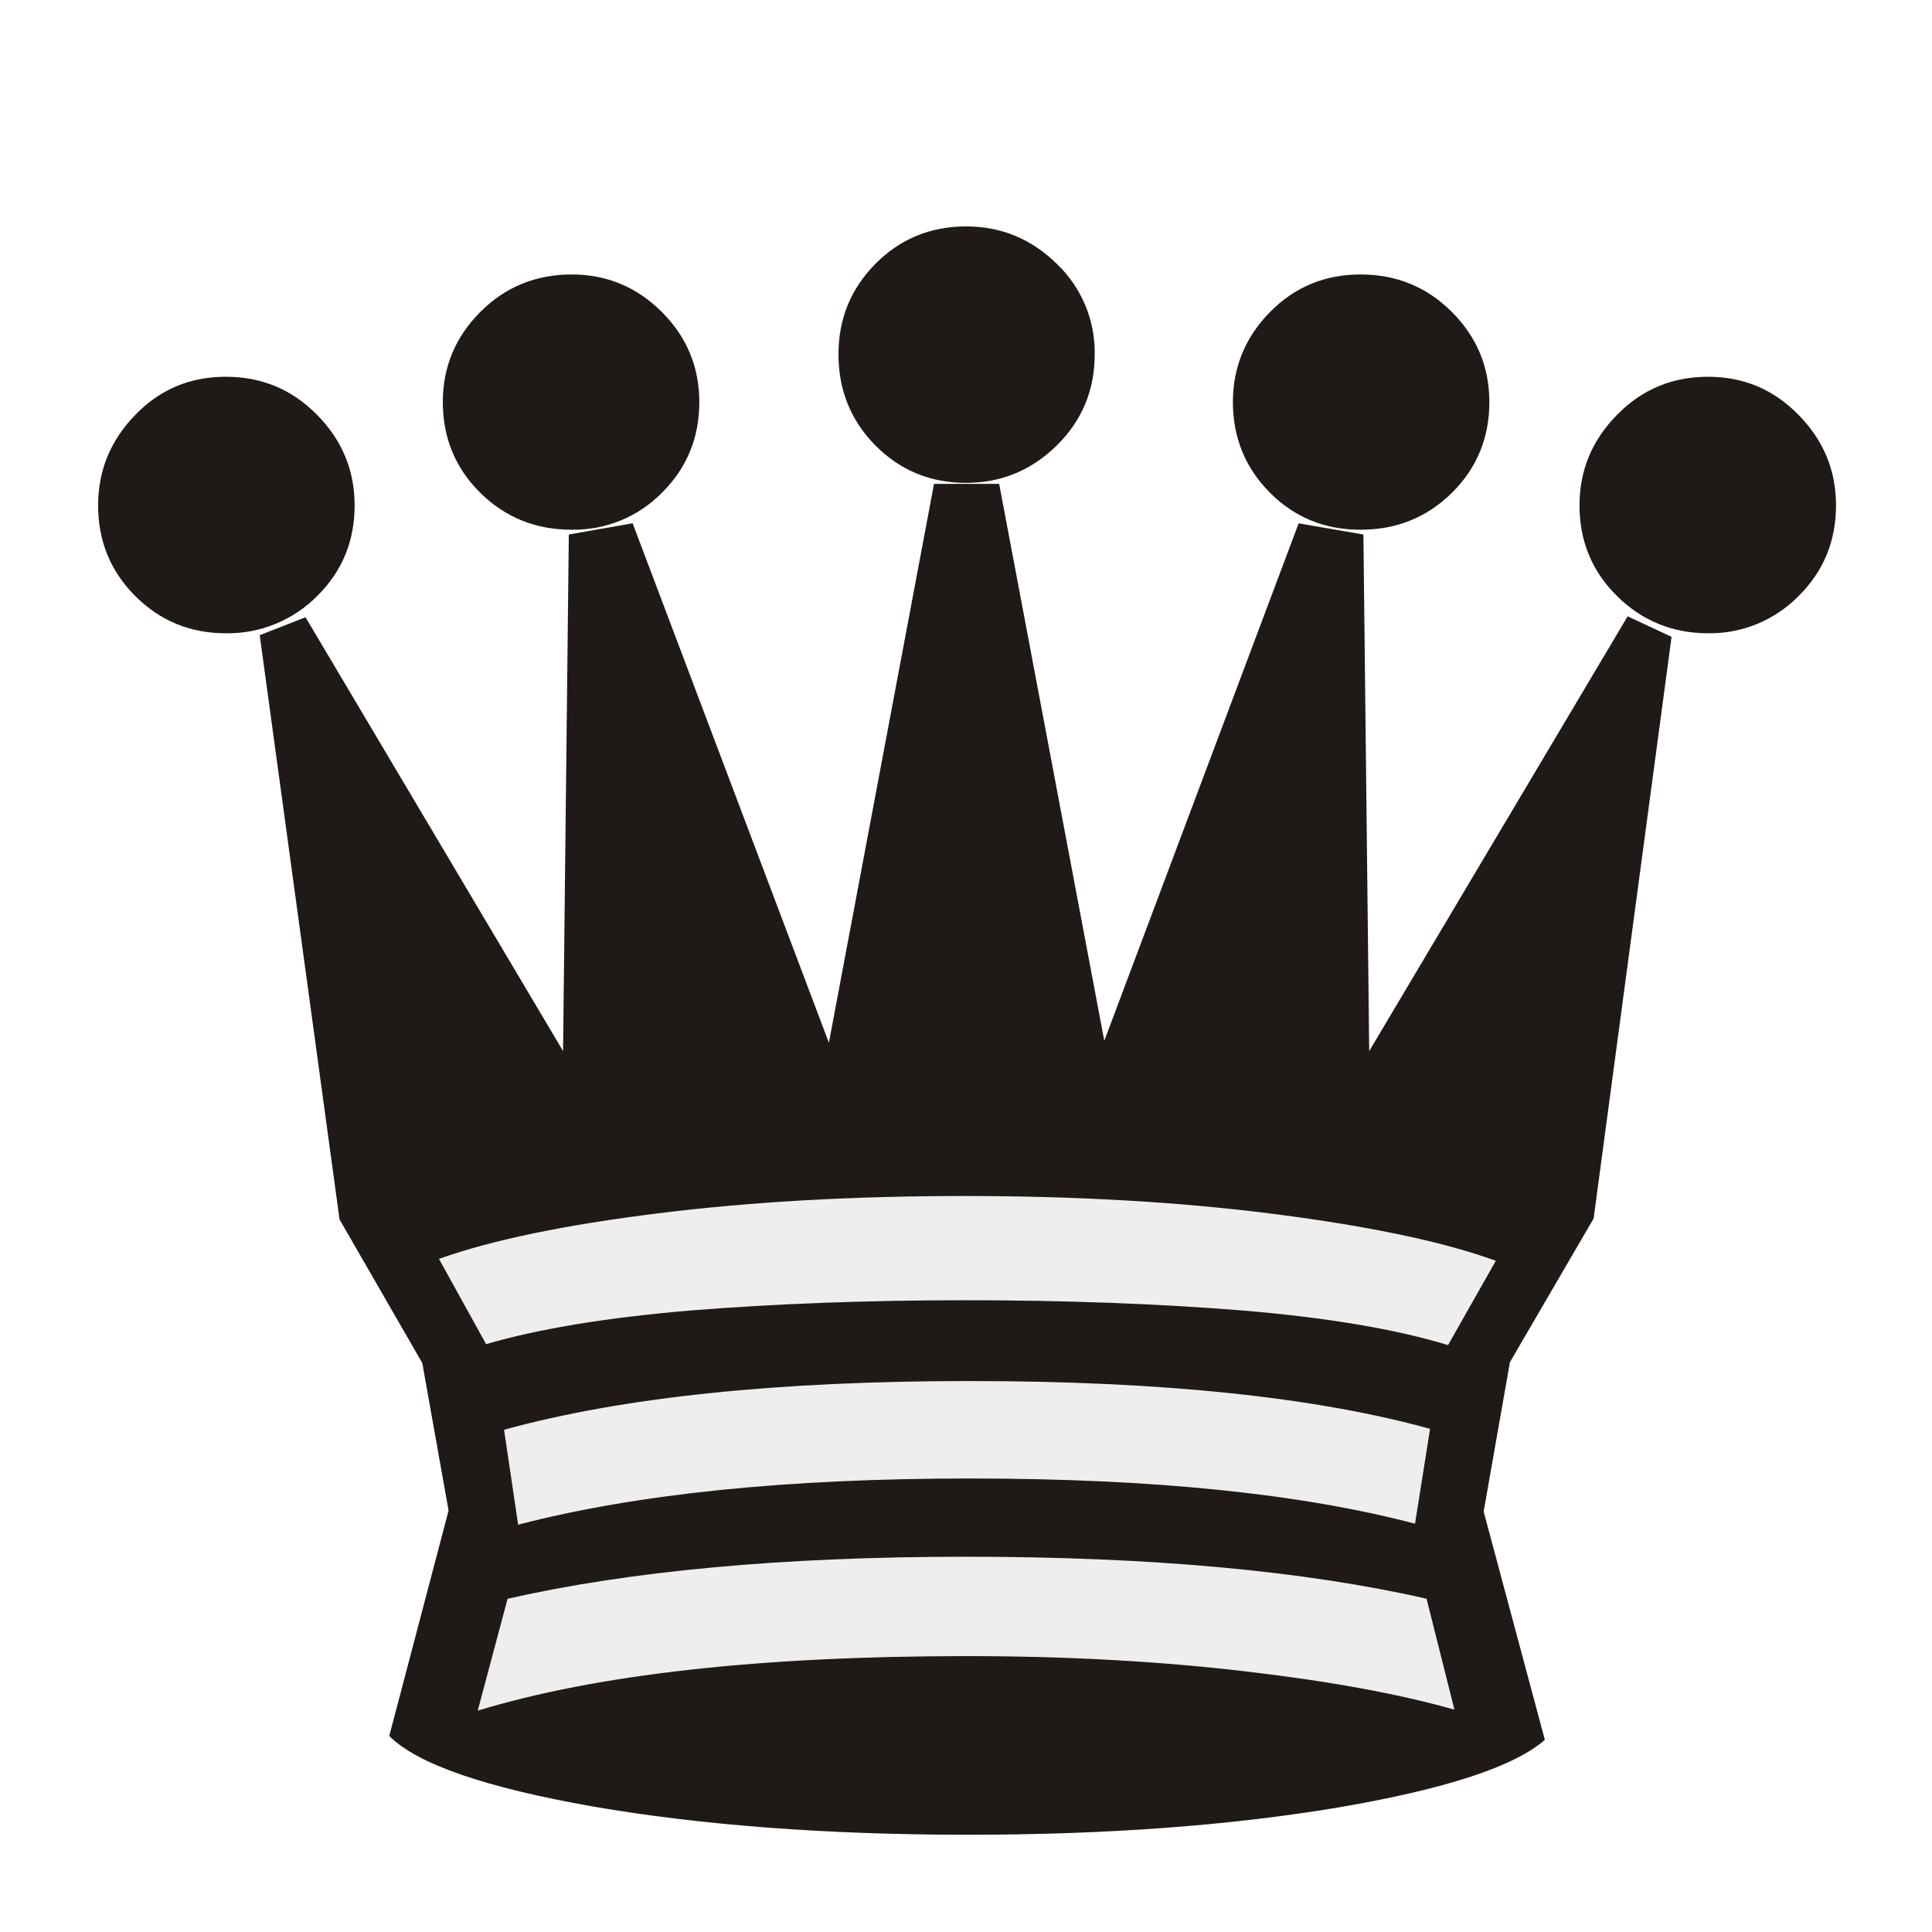
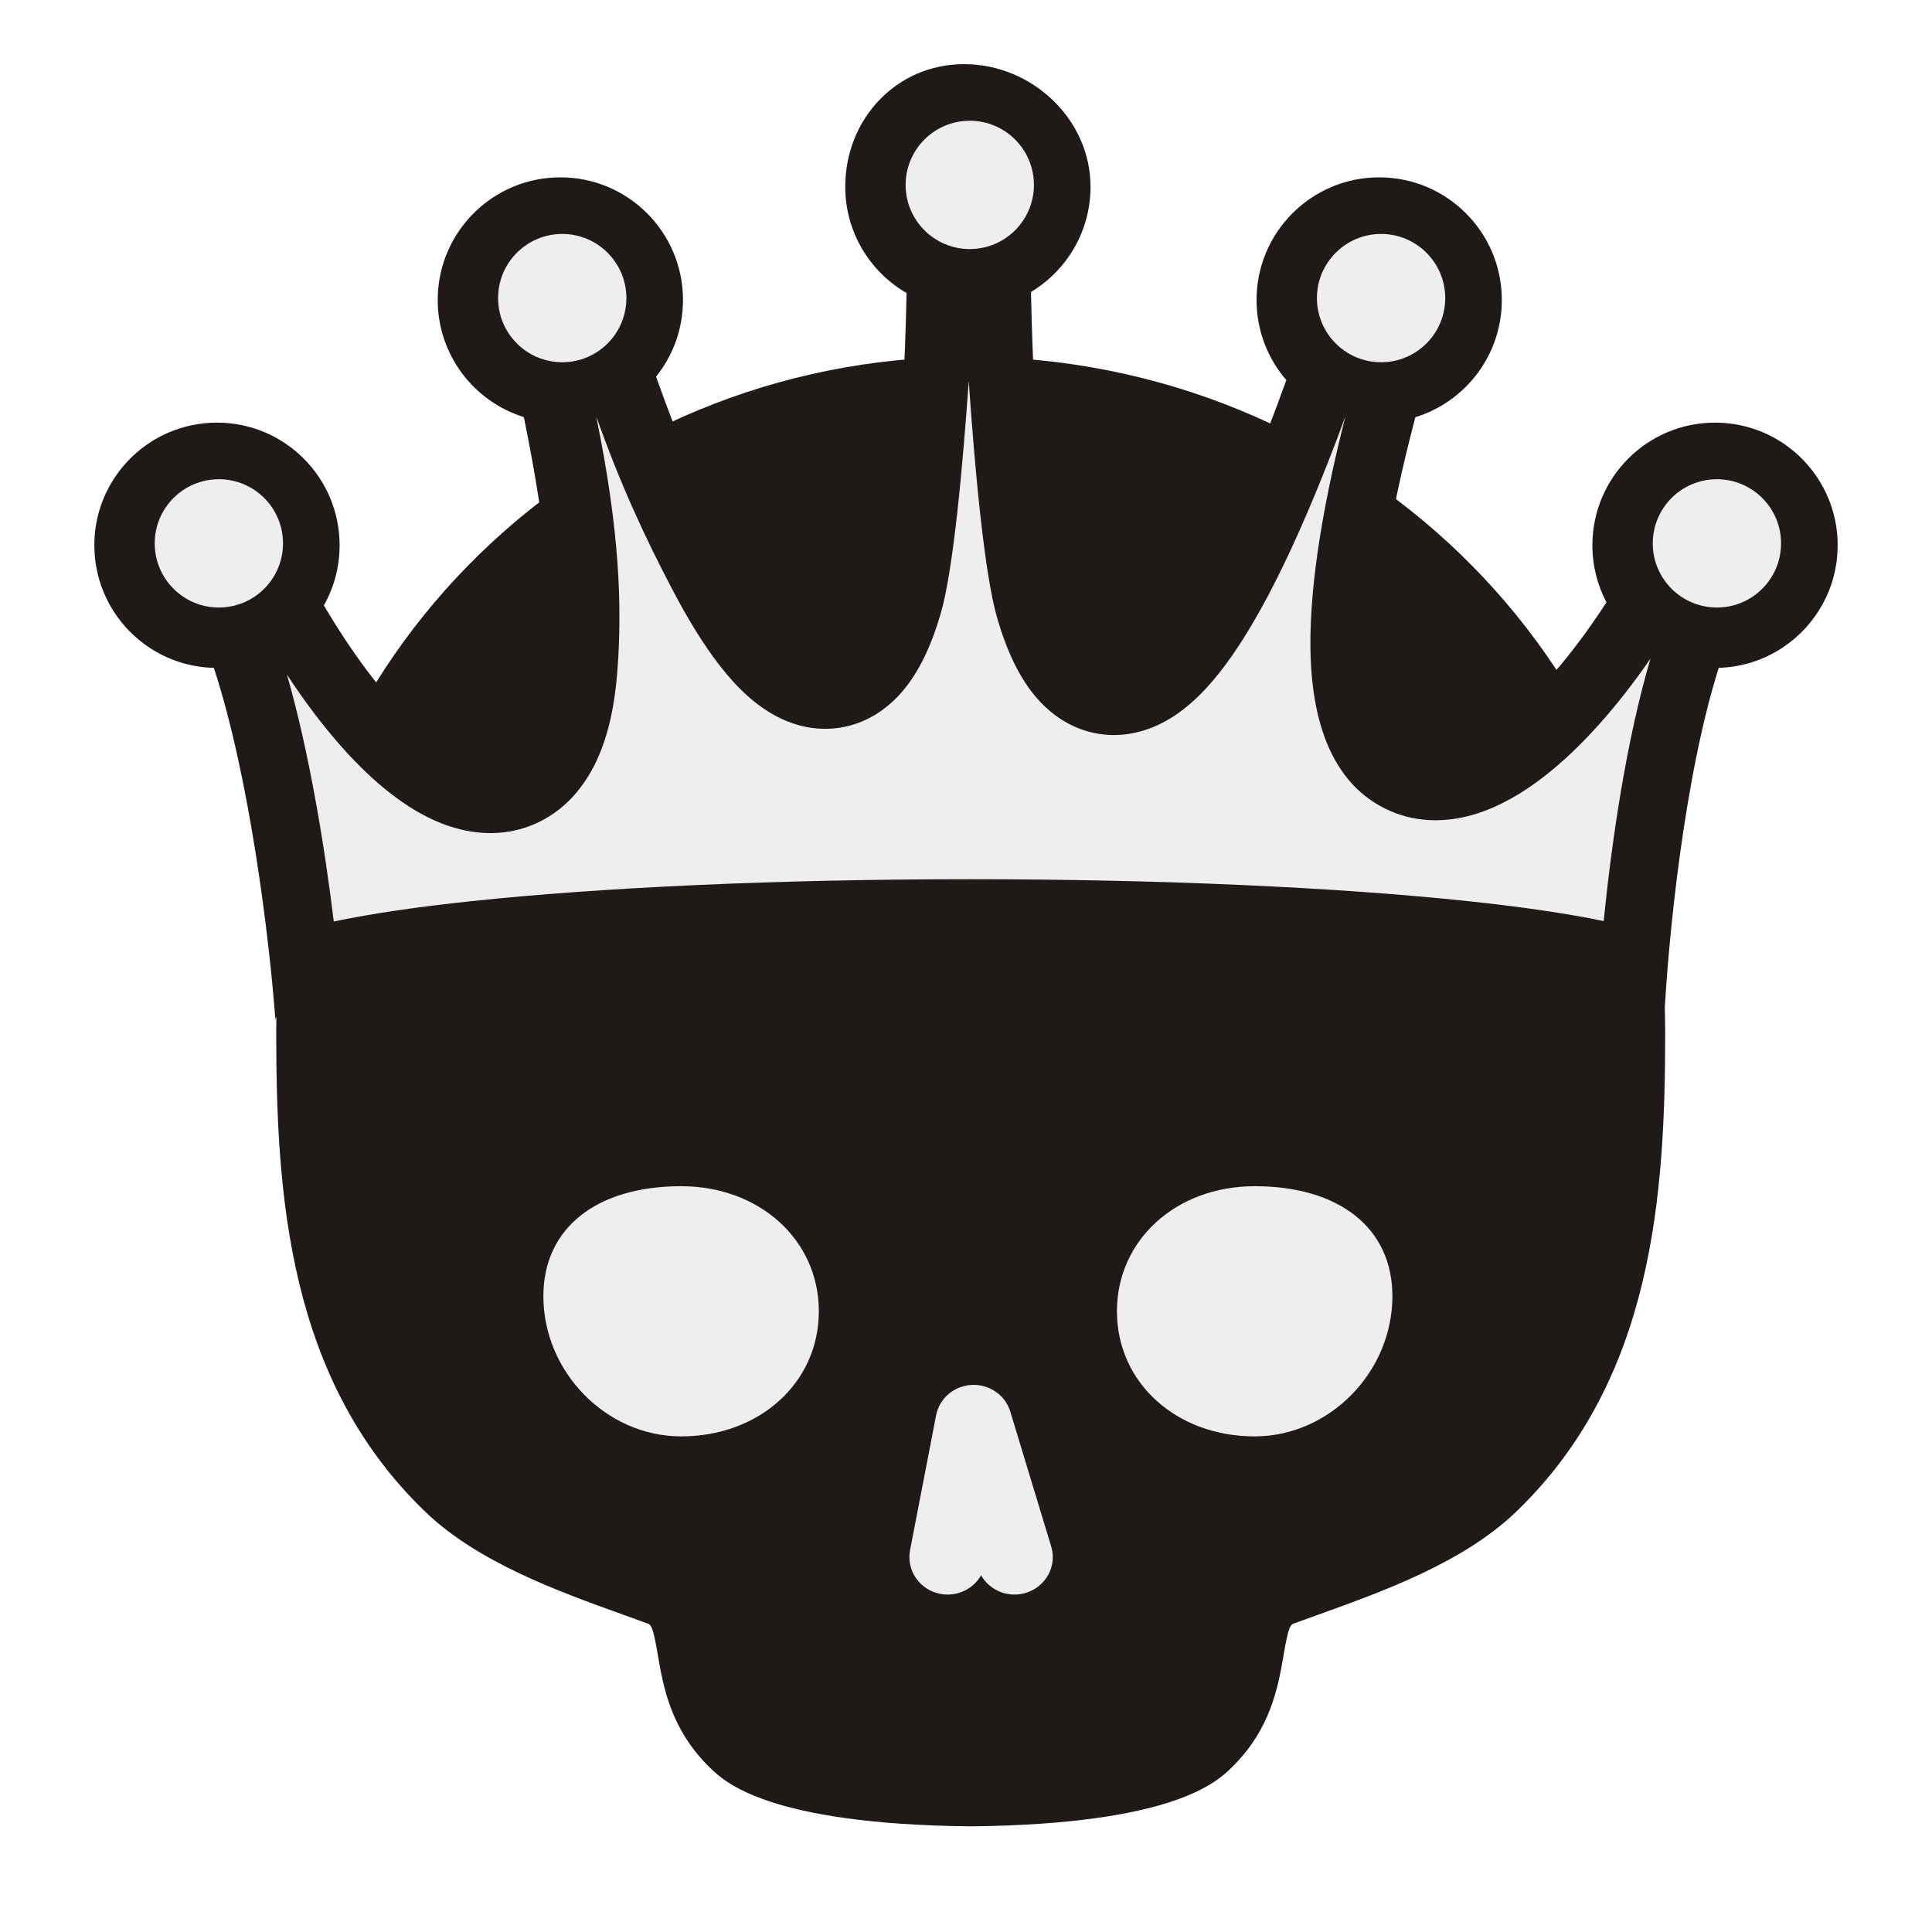
<svg xmlns="http://www.w3.org/2000/svg" width="512" height="512" viewBox="0 0 512 512" fill="none">
-   <path fill-rule="evenodd" clip-rule="evenodd" d="M256.035 127.967C246.601 127.967 238.522 124.655 231.978 118.031C225.434 111.407 222.203 103.327 222.203 93.893C222.203 84.549 225.434 76.56 231.978 69.936C238.522 63.312 246.591 60 256.025 60C265.289 60 273.358 63.312 280.073 69.936C283.307 73.022 285.868 76.743 287.595 80.865C289.322 84.988 290.178 89.424 290.109 93.893C290.109 103.327 286.797 111.397 280.073 118.031C273.358 124.655 265.289 127.967 256.025 127.967H256.035ZM409.402 461.077C401.253 468.203 382.976 474.164 354.603 479.002C326.22 483.759 293.502 486.228 256.537 486.228C218.901 486.228 185.75 483.679 157.196 478.751C128.653 473.733 110.627 467.53 103.16 460.053L118.877 400.316L111.912 361.224L89.982 323.156L68.826 168.333L80.97 163.576L149.218 278.544L150.743 141.647L167.654 138.676L219.663 276.336L247.525 128.228H264.787L292.648 275.824L344.155 138.686L361.318 141.657L362.853 278.554L431.342 163.335L442.984 168.765L422.329 322.915L400.149 360.983L393.184 400.577L409.402 461.077ZM151.506 140.382C141.991 140.382 133.922 137.15 127.288 130.606C120.664 124.063 117.352 115.993 117.352 106.559C117.352 97.296 120.664 89.306 127.288 82.672C133.912 76.038 141.991 72.736 151.506 72.736C160.769 72.736 168.758 76.048 175.393 82.672C182.027 89.296 185.329 97.296 185.329 106.559C185.329 115.993 182.017 124.063 175.393 130.606C172.28 133.768 168.558 136.264 164.452 137.944C160.346 139.624 155.942 140.454 151.506 140.382V140.382ZM360.545 140.382C351.111 140.382 343.122 137.15 336.588 130.606C330.044 124.063 326.732 115.993 326.732 106.559C326.732 97.296 330.044 89.306 336.588 82.672C343.132 76.038 351.111 72.736 360.545 72.736C370.06 72.736 378.139 76.048 384.763 82.672C391.387 89.296 394.699 97.296 394.699 106.559C394.699 115.993 391.387 124.063 384.763 130.606C378.139 137.15 370.06 140.382 360.545 140.382ZM59.823 167.822C50.389 167.822 42.4 164.51 35.856 157.966C29.312 151.422 26 143.433 26 133.918C26 124.655 29.312 116.666 35.856 109.951C42.4 103.157 50.389 99.845 59.823 99.845C69.337 99.845 77.326 103.157 84.041 109.951C90.665 116.676 93.977 124.655 93.977 133.918C93.977 143.433 90.665 151.422 84.041 157.966C80.876 161.155 77.1 163.672 72.938 165.366C68.776 167.06 64.315 167.895 59.823 167.822ZM452.66 167.822C443.225 167.822 435.156 164.51 428.532 157.966C421.908 151.422 418.586 143.433 418.586 133.918C418.586 124.655 421.898 116.666 428.522 109.951C435.146 103.157 443.225 99.845 452.66 99.845C462.003 99.845 469.993 103.157 476.627 109.951C483.251 116.676 486.563 124.655 486.563 133.918C486.563 143.433 483.251 151.422 476.627 157.966C473.506 161.145 469.773 163.657 465.654 165.351C461.534 167.045 457.113 167.886 452.66 167.822Z" fill="#1F1A17" />
-   <path fill-rule="evenodd" clip-rule="evenodd" d="M378.982 378.657C348.471 370.227 307.773 365.991 257.039 365.991C205.893 365.991 164.764 370.317 133.58 378.898L137.314 404.06C168.668 395.9 208.522 391.815 257.049 391.815C305.314 391.815 344.657 395.81 374.997 403.799L378.982 378.657ZM396.405 334.126C382.635 329.107 363.264 325.033 338.284 321.801C313.293 318.569 285.763 316.953 255.513 316.953C225.946 316.953 198.928 318.489 174.368 321.55C149.809 324.601 130.429 328.596 116.328 333.614L128.823 356.216C142.754 352.141 160.849 349.16 183.12 347.283C205.301 345.507 229.599 344.574 256.025 344.574C282.451 344.574 306.84 345.507 329.191 347.283C351.622 349.16 369.808 352.221 383.749 356.467L396.405 334.126ZM385.445 453.088L378.048 423.681C345.671 416.294 304.973 412.55 256.025 412.55C207.589 412.55 167.062 416.294 134.514 423.691L126.605 453.339C158.139 443.744 201.306 438.886 256.276 438.886C282.622 438.886 307.181 440.251 329.703 442.891C352.305 445.52 370.912 448.923 385.445 453.088Z" fill="#EEEEEE" />
+   <path d="M256.562 94.54C155.456 94.54 73.202 174.738 73.202 273.31C73.202 316.56 76.26 365.633 112.758 400.684C126.73 414.102 148.068 421.767 165.212 427.928C167.396 428.713 169.498 429.47 171.479 430.201C172.524 430.587 172.999 430.762 174.325 438.536C175.746 446.864 177.691 458.268 188.139 468.454C191.937 472.154 203.491 483.422 257.111 484H257.249H257.386C311.006 483.422 322.561 472.157 326.359 468.454C336.804 458.267 338.752 446.864 340.173 438.536C341.499 430.762 341.977 430.587 343.022 430.201C345.003 429.47 347.101 428.716 349.285 427.928C366.43 421.767 387.768 414.102 401.736 400.684C438.238 365.636 441.296 316.558 441.296 273.31C441.289 174.735 358.42 94.54 256.561 94.54H256.562Z" fill="#1F1A17" />
+   <path d="M180.5 314.356C157.987 314.356 144 325.519 144 343.488C144 363.634 160.716 380.654 180.5 380.654C201.307 380.654 217 366.402 217 347.504C217 328.607 201.308 314.357 180.5 314.357V314.356Z" fill="#EEEEEE" />
+   <path d="M332.5 314.357C311.693 314.357 296 328.608 296 347.504C296 366.403 311.692 380.654 332.5 380.654C352.283 380.654 369 363.632 369 343.488C369 325.519 355.014 314.356 332.5 314.356V314.357Z" fill="#EEEEEE" />
+   <path d="M267.74 374.101C266.41 369.711 262.201 366.793 257.51 367.016C252.84 367.25 248.941 370.584 248.071 375.084L241.178 410.808C240.14 416.194 243.753 421.385 249.252 422.401C253.664 423.215 257.939 421.103 259.999 417.46C261.783 420.623 265.206 422.577 268.862 422.577C269.816 422.577 270.79 422.443 271.75 422.162C277.115 420.602 280.173 415.077 278.577 409.823L267.74 374.101Z" fill="#EEEEEE" />
+   <path d="M257 251C155.38 251 73 259.73 73 270.5C71.407 248.836 66.199 206.003 56.668 176.99C50.328 176.83 44.438 174.855 39.5 171.564C38.569 170.944 37.673 170.277 36.813 169.567C29.598 163.606 25 154.59 25 144.5C25 138.13 26.833 132.187 30 127.172C33.459 121.694 38.508 117.322 44.5 114.704C48.481 112.965 52.878 112 57.5 112C75.449 112 90 126.551 90 144.5C90 150.29 88.486 155.727 85.832 160.435C120.348 219.072 163.133 229.06 138.823 110.535C125.6 106.416 116 94.079 116 79.5C116 63.777 127.165 50.661 142 47.65C144.1 47.224 146.274 47 148.5 47C166.449 47 181 61.551 181 79.5C181 87.191 178.329 94.257 173.864 99.823C199.003 170.391 236.884 235.527 240.258 77.657C230.539 72.038 224 61.533 224 49.5C224 31.551 237.551 17 255.5 17C273.449 17 289 31.551 289 49.5C289 61.333 282.676 71.689 273.224 77.372C276.51 237.996 315.191 172.193 340.891 100.73C335.974 95.035 333 87.615 333 79.5C333 61.551 347.551 47 365.5 47C383.449 47 398 61.551 398 79.5C398 94.111 388.358 106.471 375.089 110.562C345.327 223.33 389.333 215.691 425.728 159.628C423.347 155.109 422 149.962 422 144.5C422 126.551 436.551 112 454.5 112C459.122 112 463.519 112.965 467.5 114.704C473.492 117.322 478.541 121.694 482 127.172C485.167 132.187 487 138.13 487 144.5C487 155.792 481.241 165.739 472.5 171.564C467.601 174.829 461.765 176.799 455.482 176.985C446.317 205.999 442.062 248.835 441 270.5C441 259.73 358.62 251 257 251Z" fill="#1F1A17" />
+   <path d="M257 66C266.389 66 274 58.389 274 49C274 39.611 266.389 32 257 32C247.611 32 240 39.611 240 49C240 58.389 247.611 66 257 66Z" fill="#EEEEEE" />
+   <path d="M58 161C67.389 161 75 153.389 75 144C75 134.611 67.389 127 58 127C48.611 127 41 134.611 41 144C41 153.389 48.611 161 58 161Z" fill="#EEEEEE" />
+   <path d="M149 96C158.389 96 166 88.389 166 79C166 69.611 158.389 62 149 62C139.611 62 132 69.611 132 79C132 88.389 139.611 96 149 96Z" fill="#EEEEEE" />
+   <path d="M437.407 174.535C431.081 195.818 427.165 222.515 424.988 244.094C415.217 242.047 402.956 240.29 389.005 238.812C354.9 235.197 308.237 233 257 233C205.763 233 159.1 235.197 124.995 238.812C110.779 240.318 98.319 242.114 88.459 244.211C85.995 224.059 81.953 199.344 76.042 178.776C83.711 190.456 91.963 200.44 100.325 207.664C105.552 212.18 111.515 216.222 118.042 218.588C124.698 221.001 133.001 221.999 141.311 218.536C149.633 215.068 154.969 208.375 158.182 201.418C161.33 194.602 162.942 186.565 163.6 177.951C164.918 160.708 164.216 140.641 158 110.336C164.423 128.367 170.74 142.086 178.44 156.715C182.279 164.007 186.43 170.879 190.846 176.53C194.934 181.762 200.724 187.898 208.365 191.047C212.536 192.766 217.618 193.733 223.14 192.746C228.68 191.755 233.223 189.054 236.712 185.781C243.099 179.789 246.783 171.141 249.261 162.734C252.717 151.011 255.208 122.505 256.728 101C258.252 123.03 260.781 151.916 264.298 163.903C266.812 172.473 270.529 181.193 276.913 187.25C280.391 190.549 284.916 193.29 290.446 194.342C295.97 195.393 301.088 194.492 305.325 192.801C313.088 189.703 318.991 183.544 323.167 178.268C327.673 172.575 331.911 165.637 335.83 158.269C343.188 144.435 350.291 127.425 356.553 110.336C349.731 137.154 346.769 158.353 347.339 174.328C347.877 189.417 352.003 207.727 368.382 214.896C376.439 218.423 384.609 217.734 391.254 215.648C397.809 213.591 403.91 209.899 409.338 205.671C418.961 198.175 428.561 187.347 437.407 174.535Z" fill="#EEEEEE" />
+   <path d="M366 96C375.389 96 383 88.389 383 79C383 69.611 375.389 62 366 62C356.611 62 349 69.611 349 79C349 88.389 356.611 96 366 96Z" fill="#EEEEEE" />
+   <path d="M455 161C464.389 161 472 153.389 472 144C472 134.611 464.389 127 455 127C445.611 127 438 134.611 438 144C438 153.389 445.611 161 455 161Z" fill="#EEEEEE" />
</svg>
